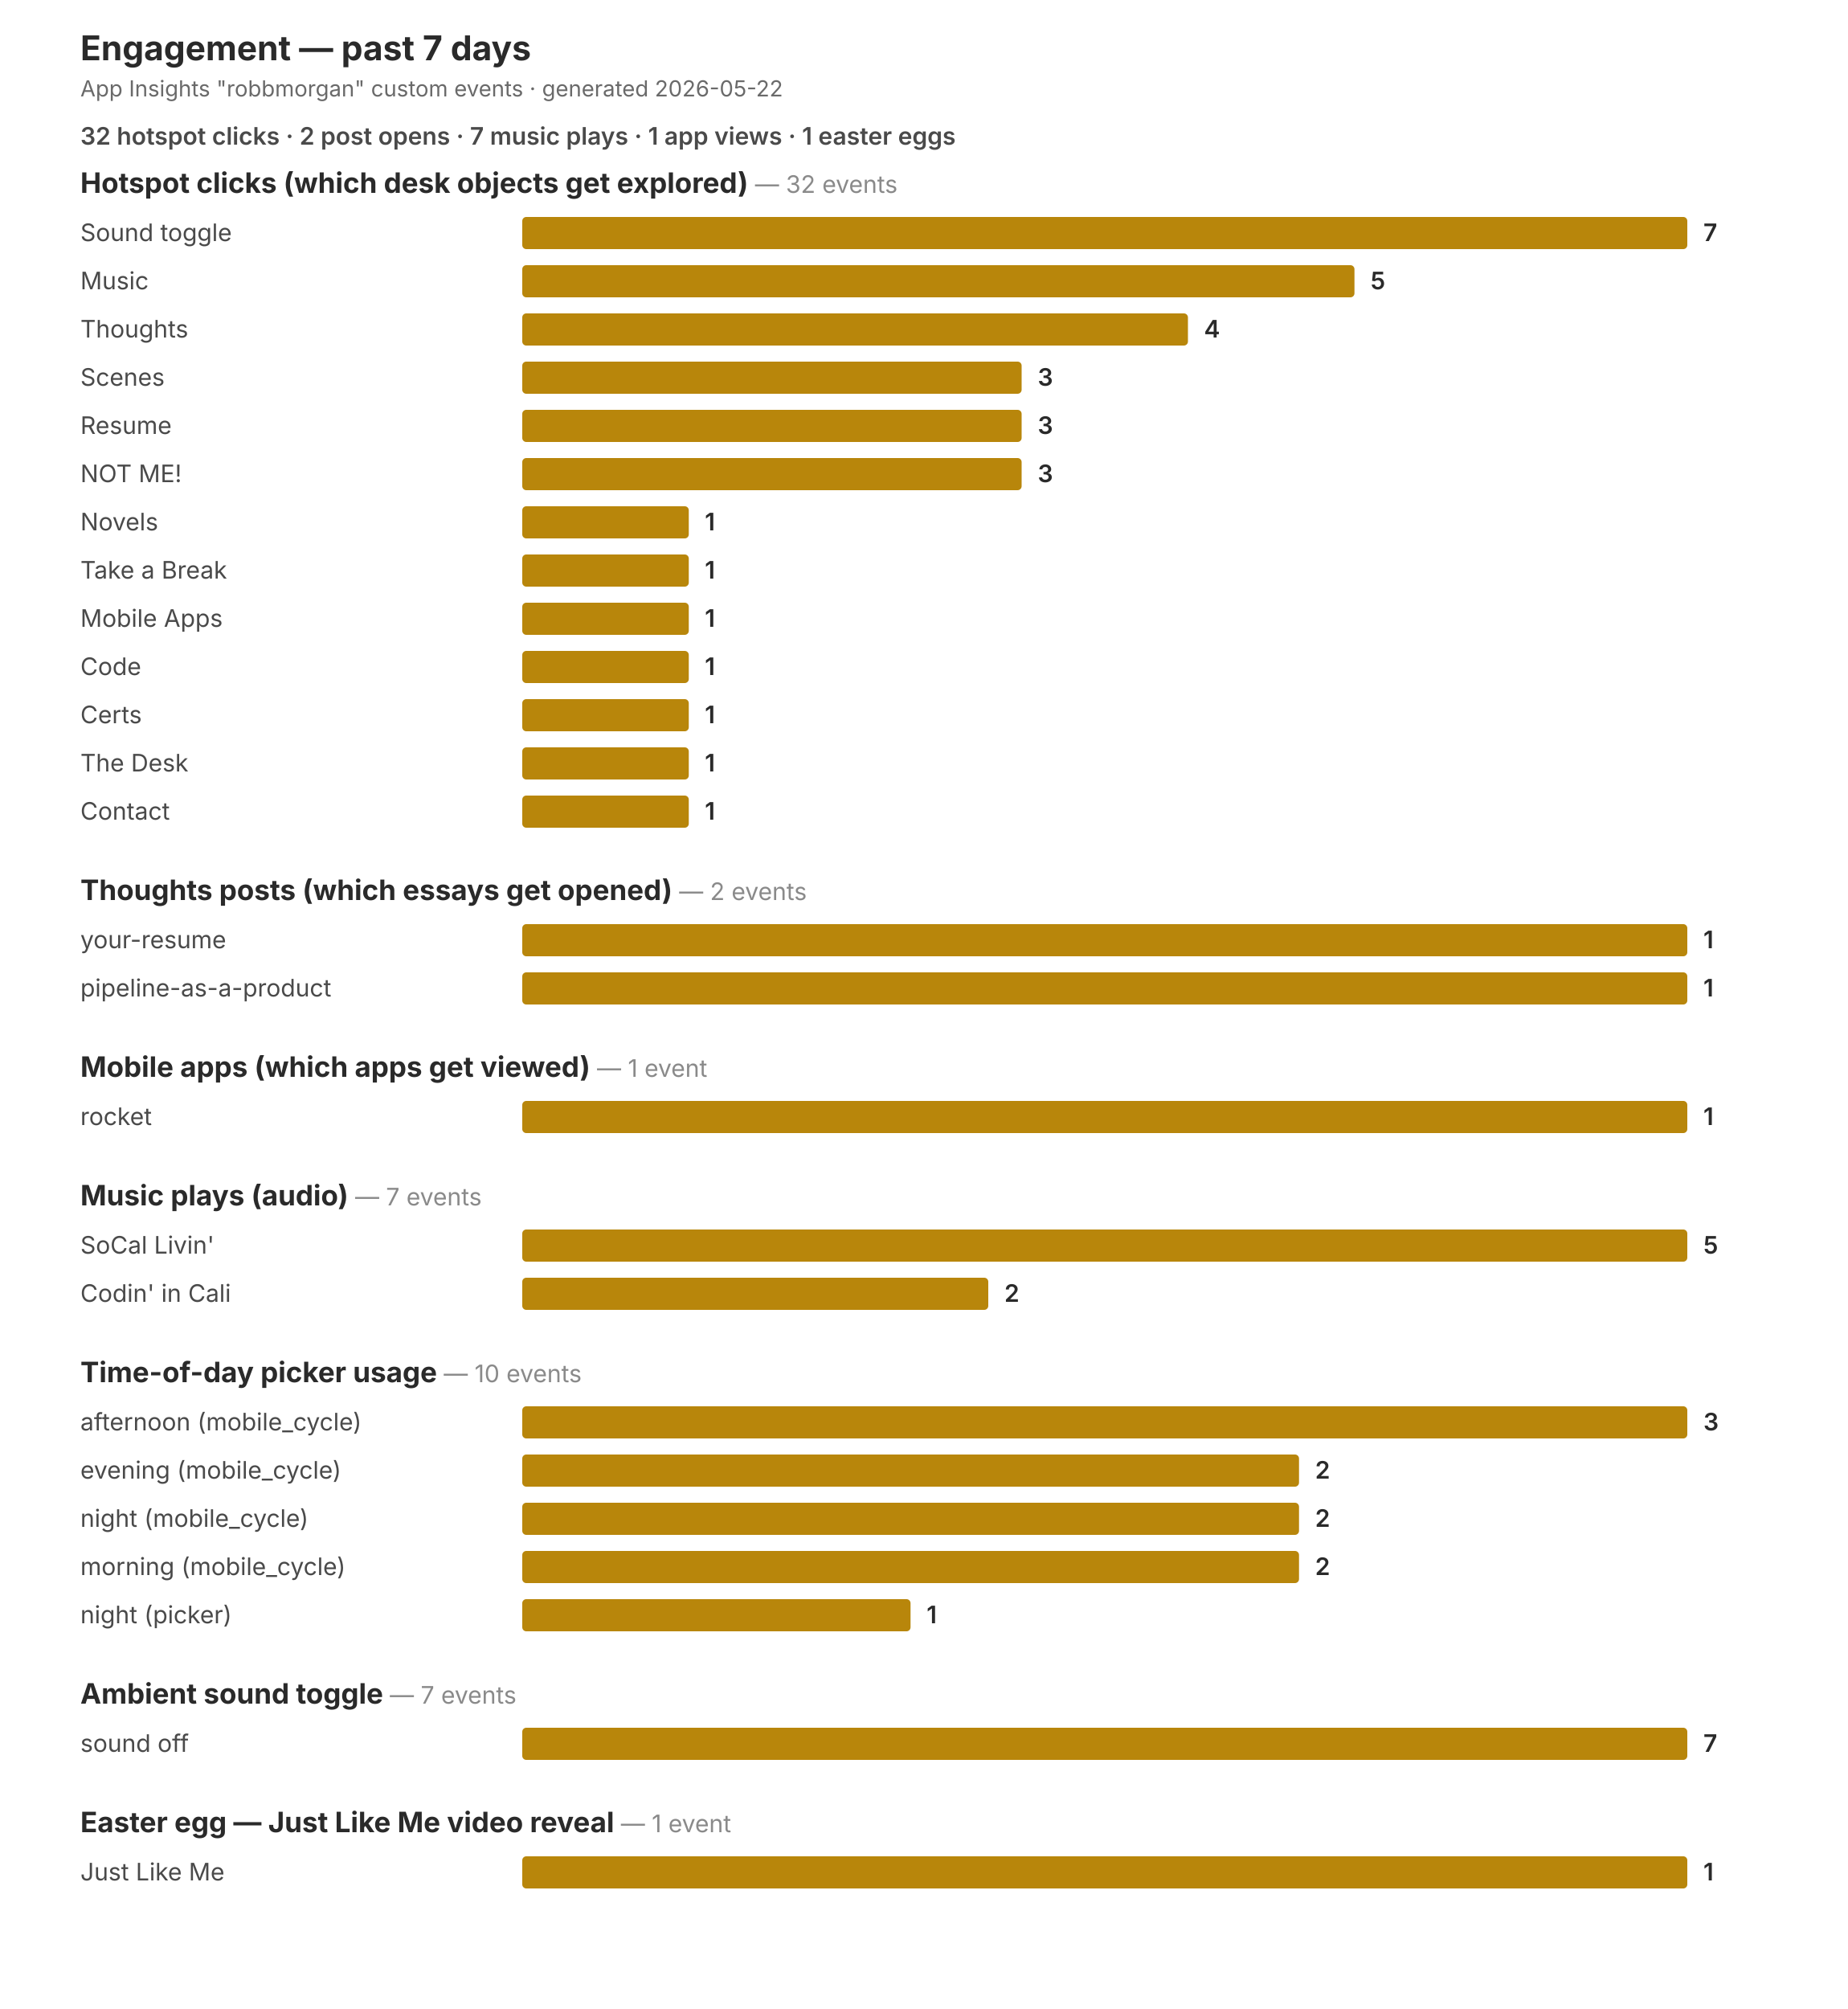
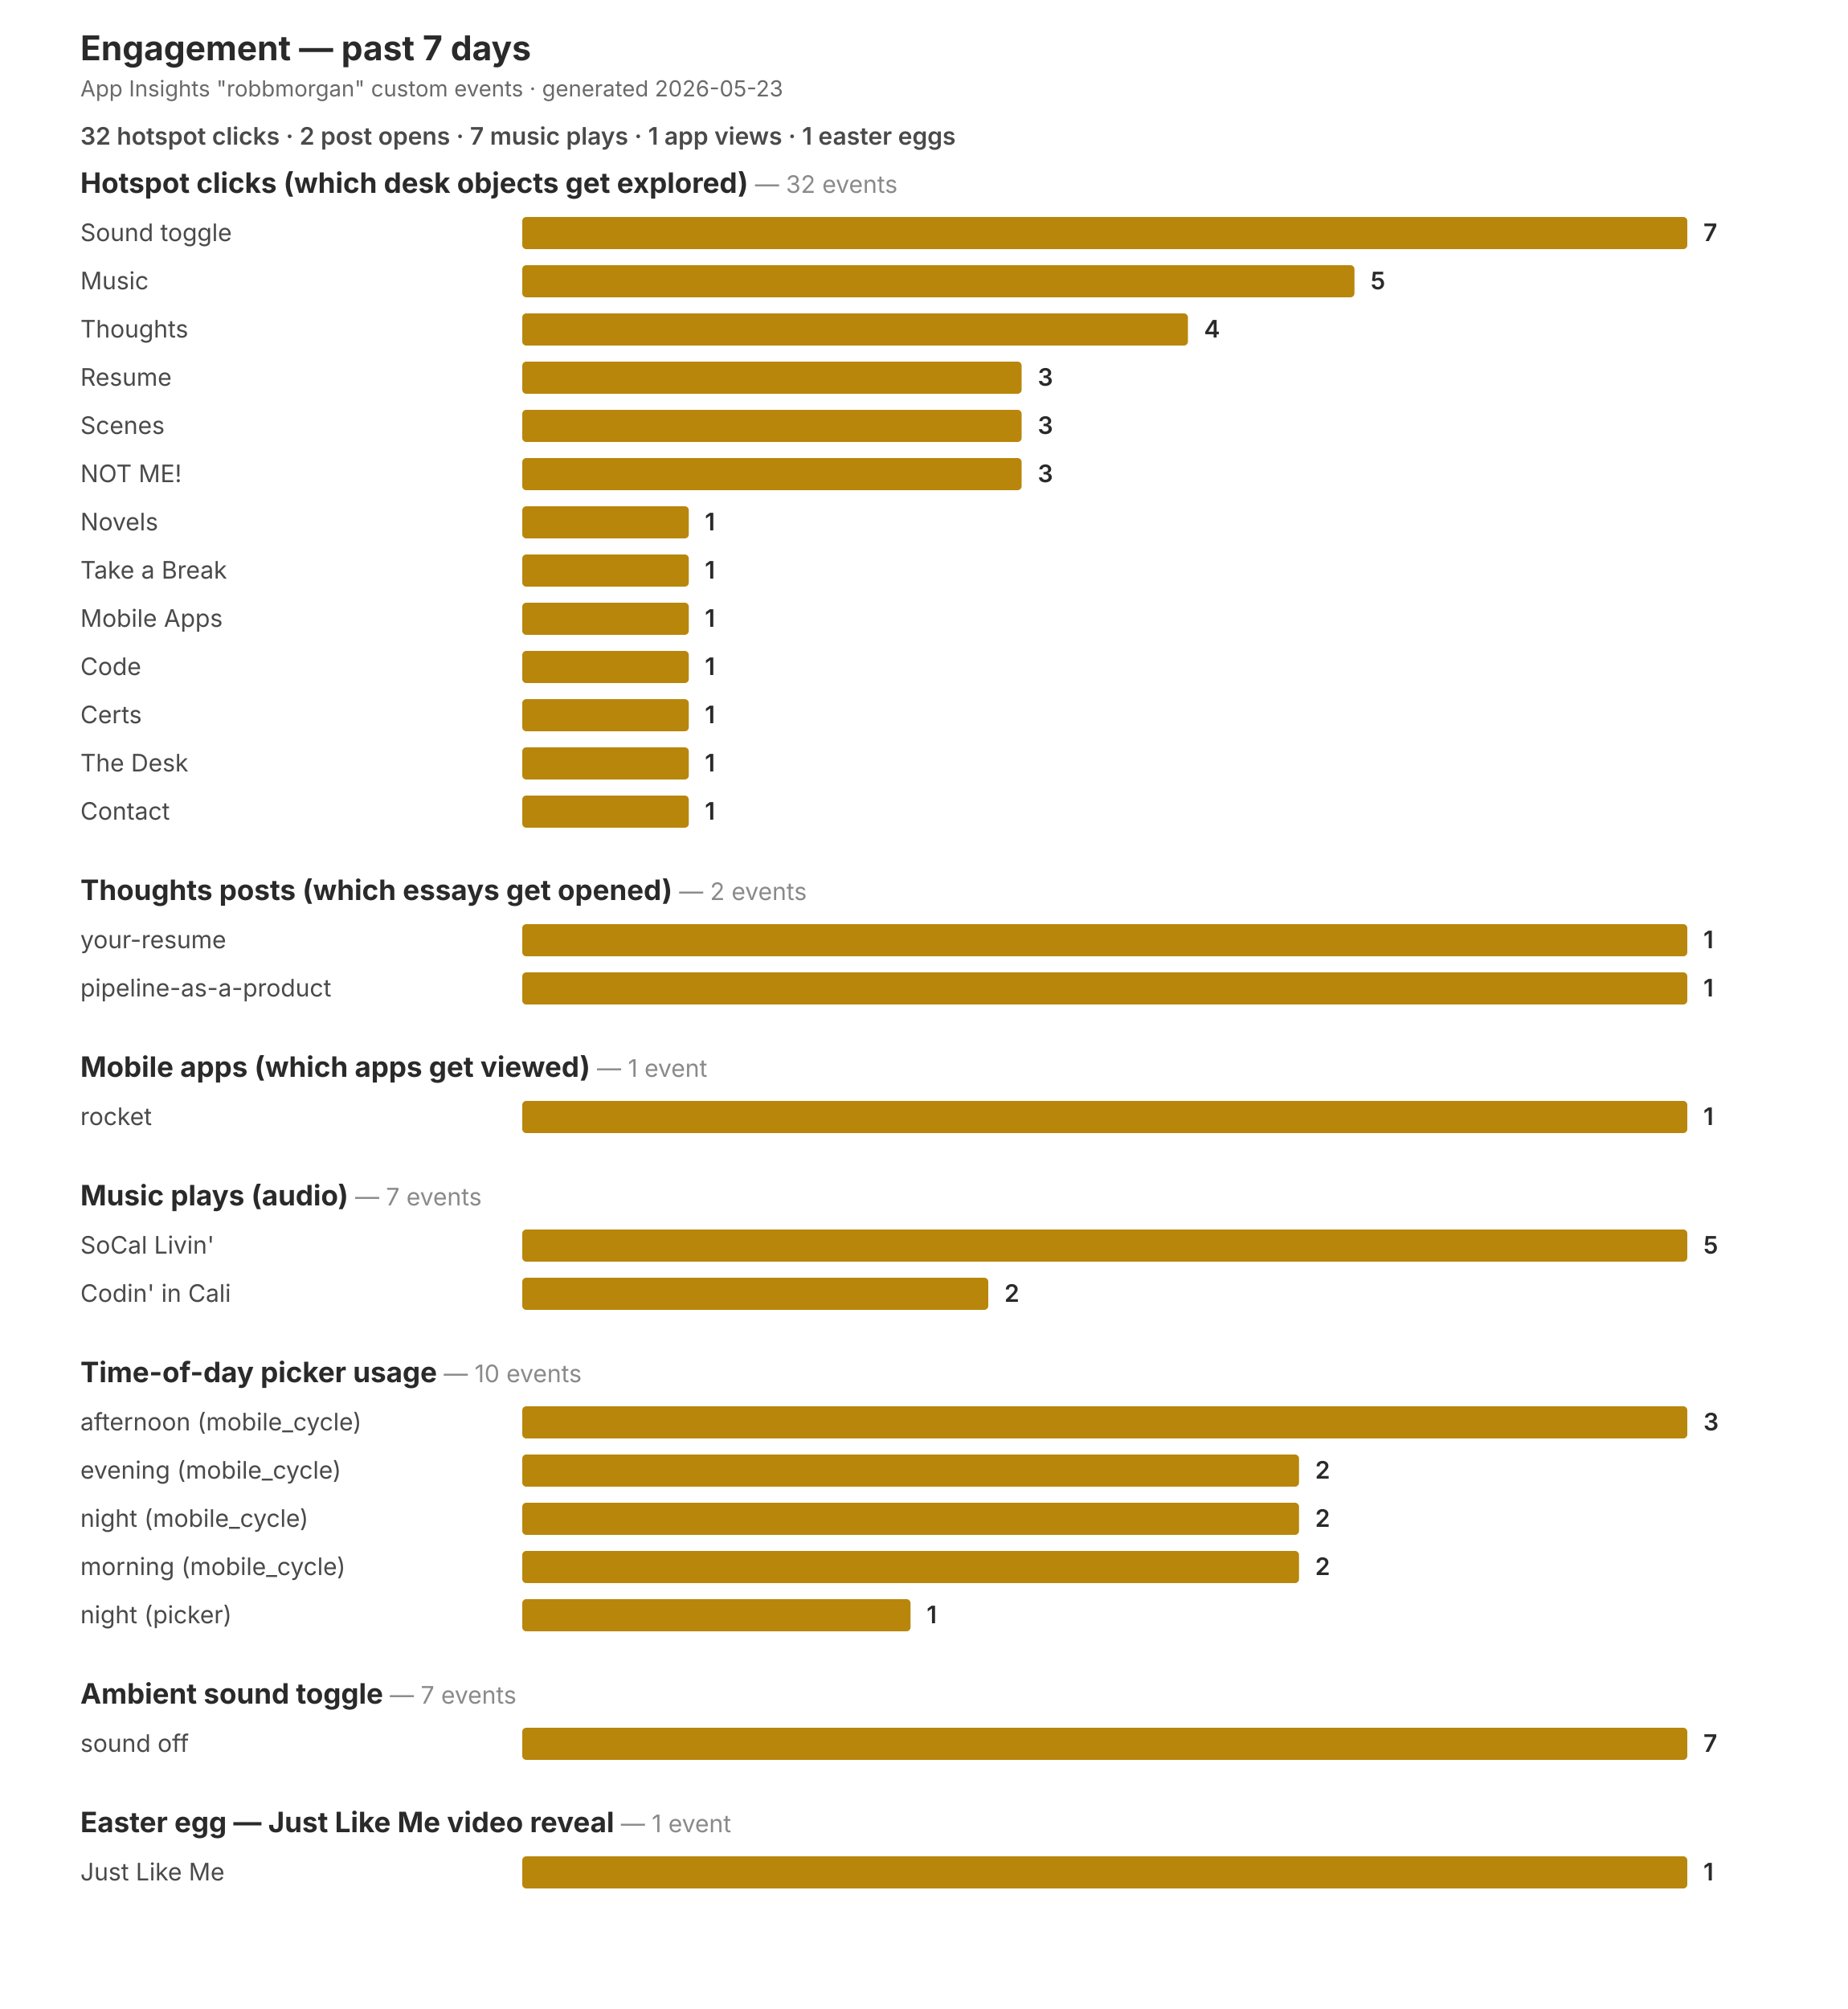
<svg xmlns="http://www.w3.org/2000/svg" viewBox="0 0 920 1000" width="920" height="1000" font-family="-apple-system, BlinkMacSystemFont, system-ui, sans-serif">
  <style>
    .title       { font-size: 17px; font-weight: 700; fill: #2a2a2a; }
    .subtitle    { font-size: 11px; fill: #6a6a6a; }
    .summary     { font-size: 12px; fill: #4a4a4a; font-weight: 600; }
    .section-title { font-size: 14px; font-weight: 700; fill: #2a2a2a; }
    .section-total { font-size: 12px; font-weight: 400; fill: #8a8a8a; }
    .bar-label   { font-size: 12px; fill: #4a4a4a; }
    .bar         { fill: #b8860b; }
    .bar-value   { font-size: 12px; font-weight: 600; fill: #2a2a2a; }
    .empty       { font-size: 12px; fill: #8a8a8a; font-style: italic; }
  </style>
  <text x="40" y="30" class="title">Engagement — past 7 days</text>
-   <text x="40" y="48" class="subtitle">App Insights "robbmorgan" custom events · generated 2026-05-22</text>
+   <text x="40" y="48" class="subtitle">App Insights "robbmorgan" custom events · generated 2026-05-23</text>
  <text x="40" y="72" class="summary">32 hotspot clicks · 2 post opens · 7 music plays · 1 app views · 1 easter eggs</text>
  <text x="40" y="96" class="section-title">Hotspot clicks (which desk objects get explored) <tspan class="section-total">— 32 events</tspan>
  </text>
  <text x="40" y="120" class="bar-label">Sound toggle</text>
  <rect x="260" y="108" width="580.0" height="16" rx="2" class="bar" />
  <text x="848.0" y="120" class="bar-value">7</text>
  <text x="40" y="144" class="bar-label">Music</text>
  <rect x="260" y="132" width="414.3" height="16" rx="2" class="bar" />
  <text x="682.3" y="144" class="bar-value">5</text>
  <text x="40" y="168" class="bar-label">Thoughts</text>
  <rect x="260" y="156" width="331.4" height="16" rx="2" class="bar" />
  <text x="599.4" y="168" class="bar-value">4</text>
-   <text x="40" y="192" class="bar-label">Scenes</text>
+   <text x="40" y="192" class="bar-label">Resume</text>
  <rect x="260" y="180" width="248.6" height="16" rx="2" class="bar" />
  <text x="516.6" y="192" class="bar-value">3</text>
-   <text x="40" y="216" class="bar-label">Resume</text>
+   <text x="40" y="216" class="bar-label">Scenes</text>
  <rect x="260" y="204" width="248.6" height="16" rx="2" class="bar" />
  <text x="516.6" y="216" class="bar-value">3</text>
  <text x="40" y="240" class="bar-label">NOT ME!</text>
  <rect x="260" y="228" width="248.6" height="16" rx="2" class="bar" />
  <text x="516.6" y="240" class="bar-value">3</text>
  <text x="40" y="264" class="bar-label">Novels</text>
  <rect x="260" y="252" width="82.9" height="16" rx="2" class="bar" />
  <text x="350.9" y="264" class="bar-value">1</text>
  <text x="40" y="288" class="bar-label">Take a Break</text>
  <rect x="260" y="276" width="82.9" height="16" rx="2" class="bar" />
  <text x="350.9" y="288" class="bar-value">1</text>
  <text x="40" y="312" class="bar-label">Mobile Apps</text>
  <rect x="260" y="300" width="82.9" height="16" rx="2" class="bar" />
  <text x="350.9" y="312" class="bar-value">1</text>
  <text x="40" y="336" class="bar-label">Code</text>
  <rect x="260" y="324" width="82.9" height="16" rx="2" class="bar" />
  <text x="350.9" y="336" class="bar-value">1</text>
  <text x="40" y="360" class="bar-label">Certs</text>
  <rect x="260" y="348" width="82.9" height="16" rx="2" class="bar" />
  <text x="350.9" y="360" class="bar-value">1</text>
  <text x="40" y="384" class="bar-label">The Desk</text>
  <rect x="260" y="372" width="82.9" height="16" rx="2" class="bar" />
  <text x="350.9" y="384" class="bar-value">1</text>
  <text x="40" y="408" class="bar-label">Contact</text>
  <rect x="260" y="396" width="82.9" height="16" rx="2" class="bar" />
  <text x="350.9" y="408" class="bar-value">1</text>
  <text x="40" y="448" class="section-title">Thoughts posts (which essays get opened) <tspan class="section-total">— 2 events</tspan>
  </text>
  <text x="40" y="472" class="bar-label">your-resume</text>
  <rect x="260" y="460" width="580.0" height="16" rx="2" class="bar" />
  <text x="848.0" y="472" class="bar-value">1</text>
  <text x="40" y="496" class="bar-label">pipeline-as-a-product</text>
  <rect x="260" y="484" width="580.0" height="16" rx="2" class="bar" />
  <text x="848.0" y="496" class="bar-value">1</text>
  <text x="40" y="536" class="section-title">Mobile apps (which apps get viewed) <tspan class="section-total">— 1 event</tspan>
  </text>
  <text x="40" y="560" class="bar-label">rocket</text>
  <rect x="260" y="548" width="580.0" height="16" rx="2" class="bar" />
  <text x="848.0" y="560" class="bar-value">1</text>
  <text x="40" y="600" class="section-title">Music plays (audio) <tspan class="section-total">— 7 events</tspan>
  </text>
  <text x="40" y="624" class="bar-label">SoCal Livin'</text>
  <rect x="260" y="612" width="580.0" height="16" rx="2" class="bar" />
  <text x="848.0" y="624" class="bar-value">5</text>
  <text x="40" y="648" class="bar-label">Codin' in Cali</text>
  <rect x="260" y="636" width="232.0" height="16" rx="2" class="bar" />
  <text x="500.0" y="648" class="bar-value">2</text>
  <text x="40" y="688" class="section-title">Time-of-day picker usage <tspan class="section-total">— 10 events</tspan>
  </text>
  <text x="40" y="712" class="bar-label">afternoon (mobile_cycle)</text>
  <rect x="260" y="700" width="580.0" height="16" rx="2" class="bar" />
  <text x="848.0" y="712" class="bar-value">3</text>
  <text x="40" y="736" class="bar-label">evening (mobile_cycle)</text>
  <rect x="260" y="724" width="386.7" height="16" rx="2" class="bar" />
  <text x="654.7" y="736" class="bar-value">2</text>
  <text x="40" y="760" class="bar-label">night (mobile_cycle)</text>
  <rect x="260" y="748" width="386.7" height="16" rx="2" class="bar" />
  <text x="654.7" y="760" class="bar-value">2</text>
  <text x="40" y="784" class="bar-label">morning (mobile_cycle)</text>
  <rect x="260" y="772" width="386.7" height="16" rx="2" class="bar" />
  <text x="654.7" y="784" class="bar-value">2</text>
  <text x="40" y="808" class="bar-label">night (picker)</text>
  <rect x="260" y="796" width="193.3" height="16" rx="2" class="bar" />
  <text x="461.3" y="808" class="bar-value">1</text>
  <text x="40" y="848" class="section-title">Ambient sound toggle <tspan class="section-total">— 7 events</tspan>
  </text>
  <text x="40" y="872" class="bar-label">sound off</text>
  <rect x="260" y="860" width="580.0" height="16" rx="2" class="bar" />
  <text x="848.0" y="872" class="bar-value">7</text>
  <text x="40" y="912" class="section-title">Easter egg — Just Like Me video reveal <tspan class="section-total">— 1 event</tspan>
  </text>
  <text x="40" y="936" class="bar-label">Just Like Me</text>
  <rect x="260" y="924" width="580.0" height="16" rx="2" class="bar" />
  <text x="848.0" y="936" class="bar-value">1</text>
</svg>
